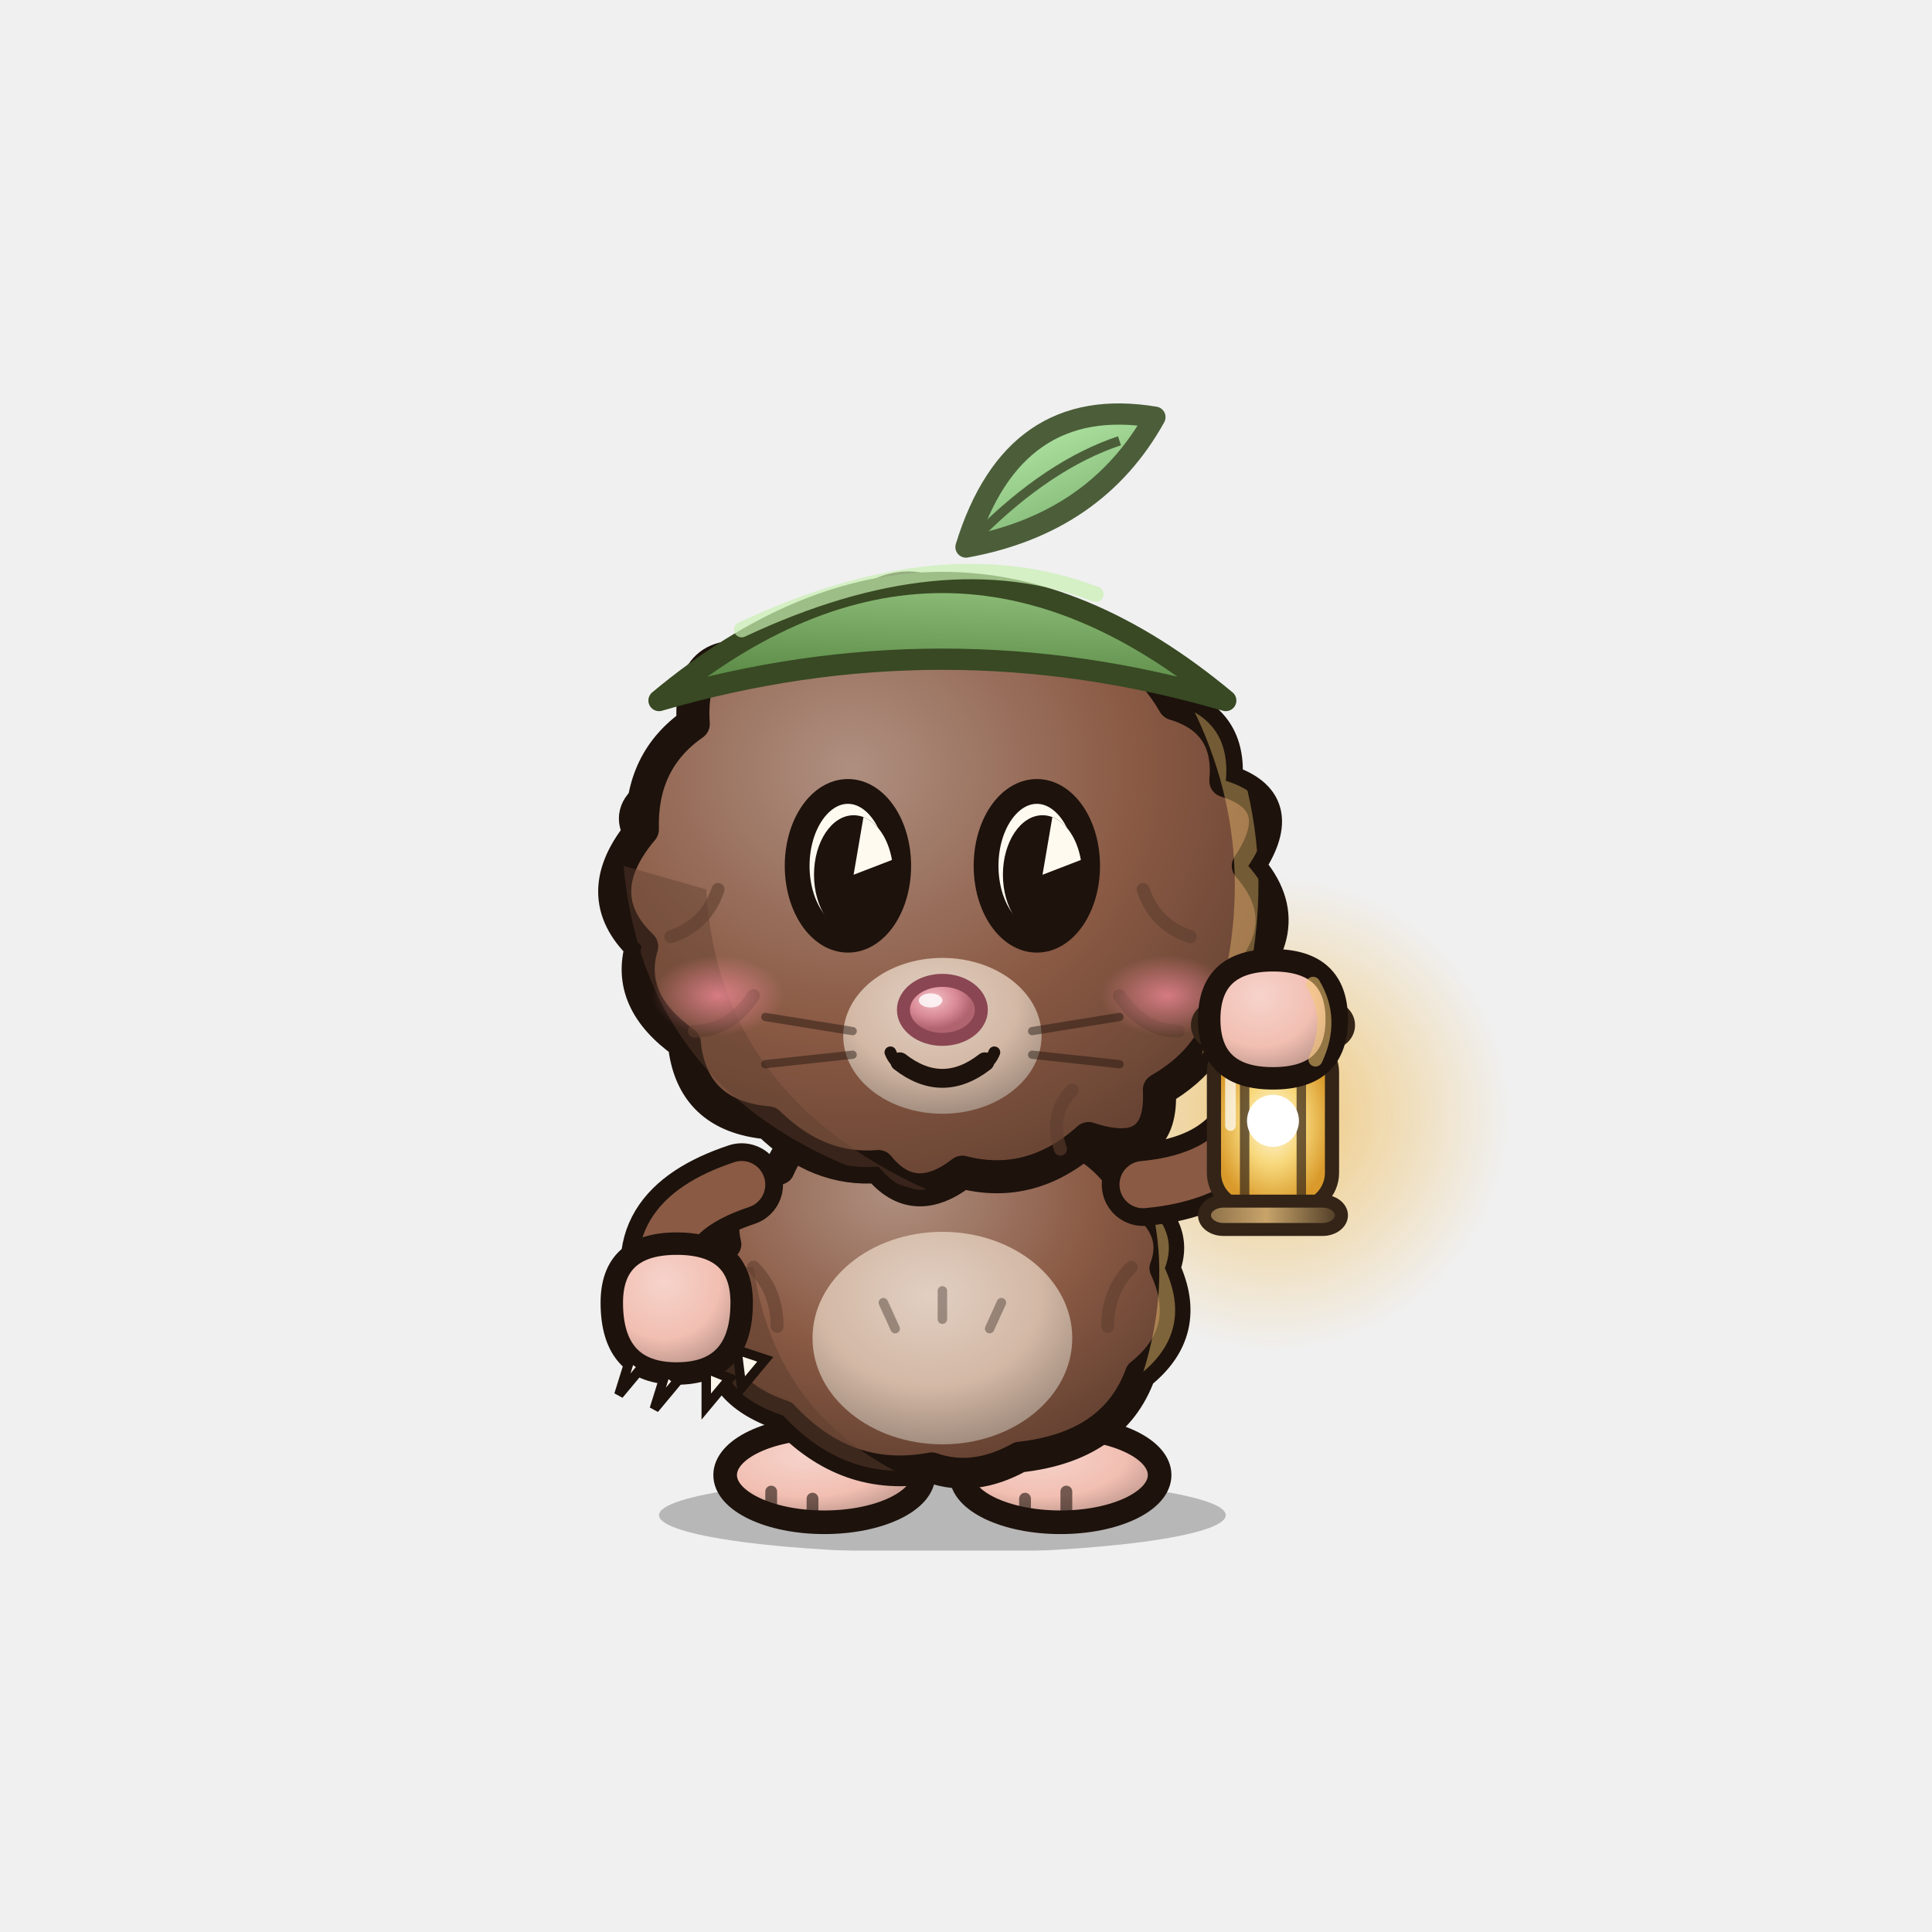
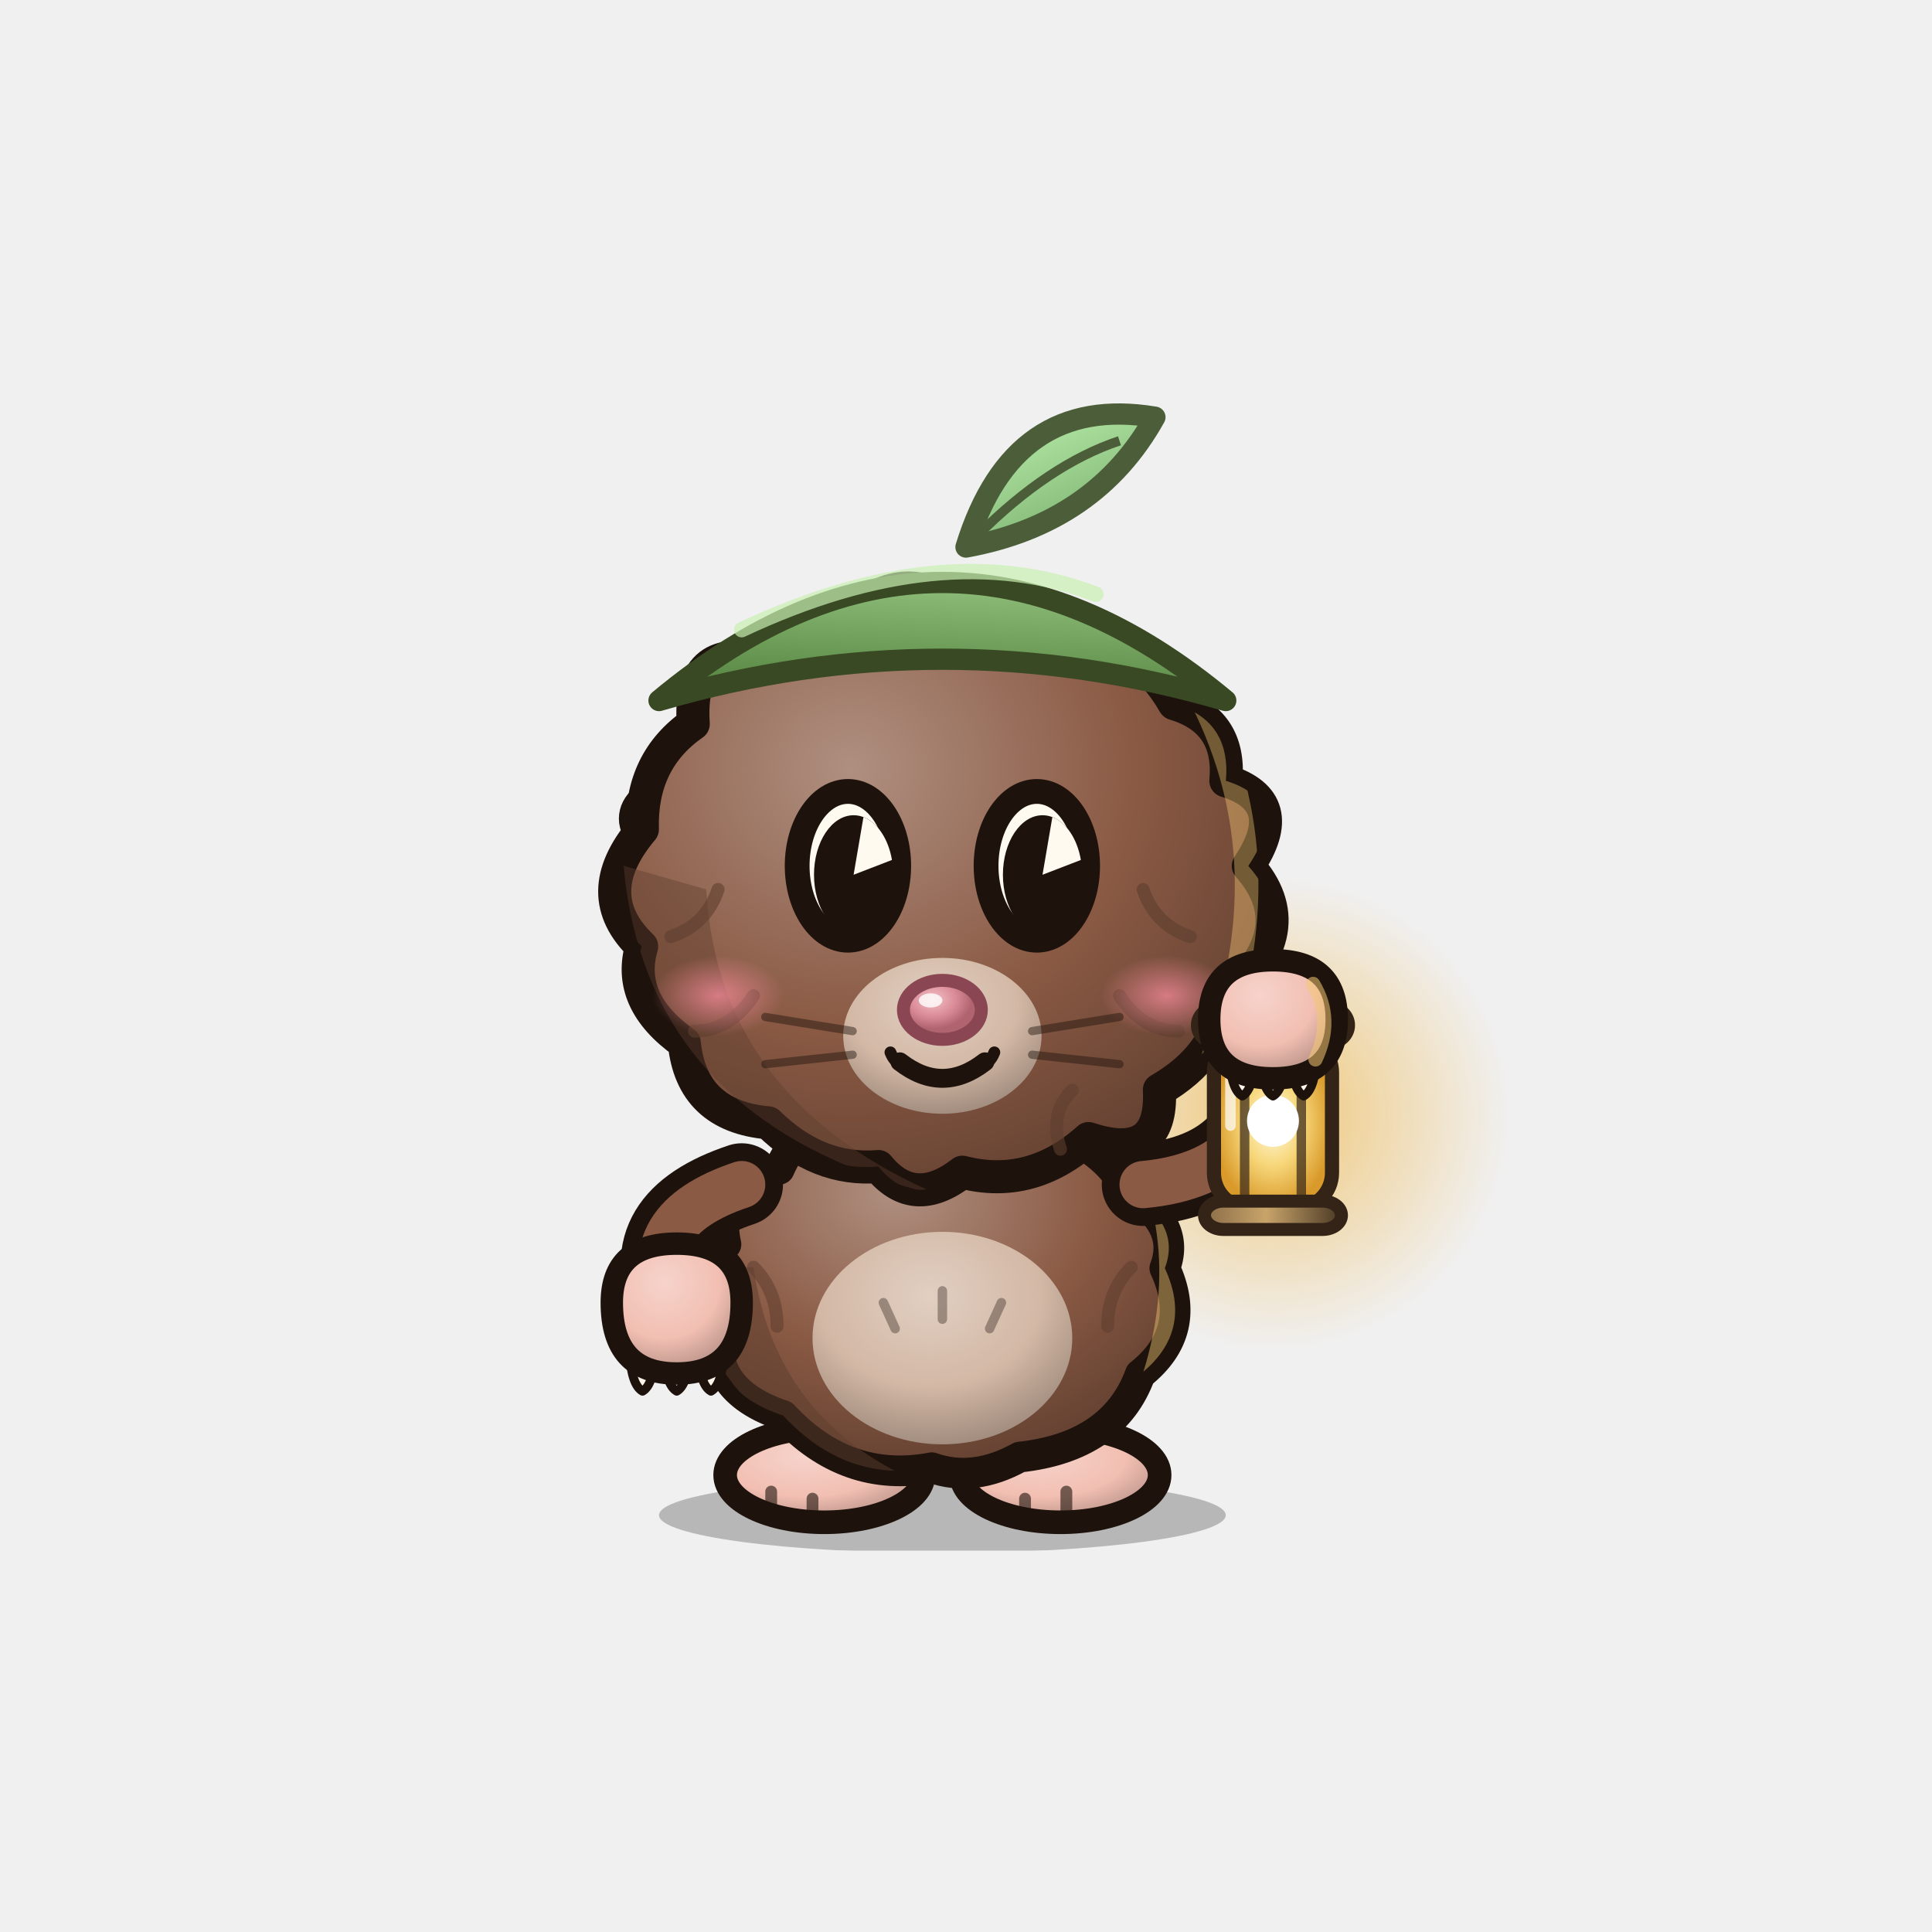
<svg xmlns="http://www.w3.org/2000/svg" viewBox="0 0 108 108">
  <svg x="19.68" y="20.68" width="66" height="66" viewBox="0 0 100 100">
    <defs>
      <radialGradient id="dib0g">
        <stop offset="0" stop-color="#f0b543" stop-opacity=".7" />
        <stop offset="1" stop-color="#f0b543" stop-opacity="0" />
      </radialGradient>
      <radialGradient id="dib0h" cx="0.36" cy="0.3" r=".78">
        <stop offset="0" stop-color="#af8f80" />
        <stop offset=".55" stop-color="#8a5a44" />
        <stop offset="1" stop-color="#613f30" />
      </radialGradient>
      <radialGradient id="dib0b" cx="0.4" cy="0.25" r=".78">
        <stop offset="0" stop-color="#af8f80" />
        <stop offset=".55" stop-color="#8a5a44" />
        <stop offset="1" stop-color="#613f30" />
      </radialGradient>
      <radialGradient id="dib0c" cx="0.45" cy="0.3" r=".78">
        <stop offset="0" stop-color="#e1cfc2" />
        <stop offset=".55" stop-color="#d3b8a5" />
        <stop offset="1" stop-color="#948174" />
      </radialGradient>
      <radialGradient id="dib0p" cx="0.4" cy="0.3" r=".78">
        <stop offset="0" stop-color="#f6d3cb" />
        <stop offset=".55" stop-color="#f2bfb2" />
        <stop offset="1" stop-color="#a9867d" />
      </radialGradient>
      <radialGradient id="dib0n" cx=".38" cy=".32">
        <stop offset="0" stop-color="#f4c0c6" />
        <stop offset=".6" stop-color="#d98a96" />
        <stop offset="1" stop-color="#b06470" />
      </radialGradient>
      <radialGradient id="dib0k">
        <stop offset="0" stop-color="#ff8fa3" stop-opacity=".7" />
        <stop offset="1" stop-color="#ff8fa3" stop-opacity="0" />
      </radialGradient>
      <clipPath id="dib0B">
        <path d="M68.84 76.08 Q71.32 81.43 66.76 85.06 Q64.52 91.21 56.54 92.08 Q52.66 94.24 49.10 92.98 Q41.89 94.36 36.51 88.56 Q29.80 86.33 31.26 80.46 Q28.82 77.57 31.67 74.06 Q30.57 69.28 36.18 67.70 Q38.89 61.57 45.44 63.44 Q52.54 59.57 57.50 64.22 Q63.13 64.91 65.85 69.73 Q70.24 72.41 68.84 76.08 Z" />
      </clipPath>
      <clipPath id="dib0H">
        <path d="M75.91 42.01 Q80.74 47.45 73.99 53.25 Q73.34 58.11 68.38 60.97 Q68.70 67.20 62.38 65.10 Q57.53 69.45 51.69 67.95 Q47.57 71.16 44.58 67.47 Q39.48 67.91 35.26 63.77 Q28.75 63.20 28.14 56.99 Q23.16 53.46 24.53 48.82 Q19.93 44.43 24.59 38.91 Q24.42 33.10 28.90 29.98 Q28.43 23.03 34.67 24.62 Q37.48 20.29 41.46 21.33 Q46.57 16.36 50.99 20.02 Q57.10 18.34 60.68 22.12 Q66.54 22.88 69.64 28.27 Q74.47 29.71 74.01 34.80 Q79.58 36.53 75.91 42.01 Z" />
      </clipPath>
    </defs>
    <ellipse cx="50" cy="97" rx="24" ry="3.2" fill="#000" opacity=".24" />
    <circle cx="78" cy="63" r="20" fill="url(#dib0g)">
      <animate attributeName="r" values="18;21;18" dur="2.6s" repeatCount="indefinite" />
    </circle>
    <g>
      <animateTransform attributeName="transform" type="translate" values="0 0;0 -1.4;0 0" dur="3.2s" repeatCount="indefinite" calcMode="spline" keySplines=".45 0 .55 1;.45 0 .55 1" />
      <ellipse cx="40" cy="93.6" rx="8.4" ry="4" fill="url(#dib0p)" stroke="#1d120c" stroke-width="2" />
      <ellipse cx="60" cy="93.6" rx="8.4" ry="4" fill="url(#dib0p)" stroke="#1d120c" stroke-width="2" />
      <path d="M35.5 95 v1.6 M39 95.6 v1.6 M57 95.6 v1.6 M60.5 95 v1.6" stroke="#1d120c" stroke-width="1" stroke-linecap="round" opacity=".6" />
      <path d="M68.84 76.08 Q71.32 81.43 66.76 85.06 Q64.52 91.21 56.54 92.08 Q52.66 94.24 49.10 92.98 Q41.89 94.36 36.51 88.56 Q29.80 86.33 31.26 80.46 Q28.82 77.57 31.67 74.06 Q30.57 69.28 36.18 67.70 Q38.89 61.57 45.44 63.44 Q52.54 59.57 57.50 64.22 Q63.13 64.91 65.85 69.73 Q70.24 72.41 68.84 76.08 Z" fill="url(#dib0b)" stroke="#1d120c" stroke-width="2.6" stroke-linejoin="round" />
      <g clip-path="url(#dib0B)">
        <path d="M28 76 Q31 92 50 95 Q36 90 34 76 Z" fill="#5e3d2e" opacity=".5" />
        <path d="M67 66 Q72 77 66 90" stroke="#f4c872" stroke-width="1.8" fill="none" opacity=".45" stroke-linecap="round" />
      </g>
      <ellipse cx="50" cy="82" rx="11" ry="9" fill="url(#dib0c)" />
      <g stroke="#5e3d2e" stroke-width="1.1" fill="none" opacity=".55" stroke-linecap="round">
        <path d="M34 76 q2 2 2 5 M66 76 q-2 2 -2 5" />
      </g>
      <g stroke="#1d120c" stroke-width=".8" opacity=".35" stroke-linecap="round">
        <path d="M45 79 l1 2.2 M50 78 v2.4 M55 79 l-1 2.2" />
      </g>
      <ellipse cx="26.8" cy="38" rx="3.4" ry="2.8" fill="#5e3d2e" stroke="#1d120c" stroke-width="1.6" />
      <ellipse cx="73.2" cy="38" rx="3.4" ry="2.8" fill="#5e3d2e" stroke="#1d120c" stroke-width="1.6" />
      <path d="M75.91 42.01 Q80.74 47.45 73.99 53.25 Q73.34 58.11 68.38 60.97 Q68.70 67.20 62.38 65.10 Q57.53 69.45 51.69 67.95 Q47.57 71.16 44.58 67.47 Q39.48 67.91 35.26 63.77 Q28.75 63.20 28.14 56.99 Q23.16 53.46 24.53 48.82 Q19.93 44.43 24.59 38.91 Q24.42 33.10 28.90 29.98 Q28.43 23.03 34.67 24.62 Q37.48 20.29 41.46 21.33 Q46.57 16.36 50.99 20.02 Q57.10 18.34 60.68 22.12 Q66.54 22.88 69.64 28.27 Q74.47 29.71 74.01 34.80 Q79.58 36.53 75.91 42.01 Z" fill="url(#dib0h)" stroke="#1d120c" stroke-width="2.8" stroke-linejoin="round" />
      <g clip-path="url(#dib0H)">
        <path d="M23 42 Q25 64 50 70 Q31 62 30 44 Z" fill="#5e3d2e" opacity=".42" />
        <path d="M72 28 Q79 42 73 58" stroke="#f4c872" stroke-width="2" fill="none" opacity=".4" stroke-linecap="round" />
        <path d="M35 23 Q43 18 52 19" stroke="#ffffff" stroke-width="2" opacity=".22" fill="none" stroke-linecap="round" />
        <g stroke="#5e3d2e" stroke-width="1.1" fill="none" opacity=".6" stroke-linecap="round">
          <path d="M27 48 q3 -1 4 -4 M29 56 q3 0 5 -3 M71 48 q-3 -1 -4 -4 M70 56 q-3 0 -5 -3 M60 66 q-1 -3 1 -5" />
        </g>
      </g>
      <g transform="translate(42 42)">
        <g>
          <animateTransform attributeName="transform" type="scale" values="1 1;1 1;1 .1;1 1" keyTimes="0;.94;.97;1" dur="4.4s" repeatCount="indefinite" />
          <ellipse rx="4.3" ry="6.3" fill="#fffaf0" stroke="#1d120c" stroke-width="2.1" />
          <ellipse cx="0.48" cy="0.756" rx="3.354" ry="5.04" fill="#1d120c" />
          <path d="M0.48 0.756 L1.314 -4.126 A3.354 5.04 0 0 1 3.729 -0.497 Z" fill="#fffaf0" />
        </g>
      </g>
      <g transform="translate(58 42)">
        <g>
          <animateTransform attributeName="transform" type="scale" values="1 1;1 1;1 .1;1 1" keyTimes="0;.94;.97;1" dur="4.4s" repeatCount="indefinite" />
          <ellipse rx="4.3" ry="6.3" fill="#fffaf0" stroke="#1d120c" stroke-width="2.1" />
          <ellipse cx="0.48" cy="0.756" rx="3.354" ry="5.04" fill="#1d120c" />
          <path d="M0.48 0.756 L1.314 -4.126 A3.354 5.04 0 0 1 3.729 -0.497 Z" fill="#fffaf0" />
        </g>
      </g>
      <ellipse cx="31" cy="53" rx="5.6" ry="3.4" fill="url(#dib0k)" />
      <ellipse cx="69" cy="53" rx="5.6" ry="3.4" fill="url(#dib0k)" />
      <ellipse cx="50" cy="56.4" rx="8.4" ry="6.6" fill="url(#dib0c)" />
      <ellipse cx="50" cy="54.2" rx="3.3" ry="2.5" fill="url(#dib0n)" stroke="#8a4652" stroke-width="1.1" />
      <ellipse cx="49" cy="53.4" rx="1" ry=".6" fill="#fff" opacity=".8" />
      <path d="M46.4 58.6 Q50 61.4 53.6 58.6" stroke="#1d120c" stroke-width="1.6" fill="none" stroke-linecap="round" />
      <path d="M45.6 57.8 q.4 1 1.1 1 M54.4 57.8 q-.4 1 -1.1 1" stroke="#1d120c" stroke-width="1" fill="none" stroke-linecap="round" />
      <g stroke="#1d120c" stroke-width=".7" opacity=".45" stroke-linecap="round">
        <path d="M42.4 56 L35 54.8 M42.4 58 L35 58.8" />
        <path d="M57.6 56 L65 54.8 M57.6 58 L65 58.8" />
      </g>
      <g>
        <animateTransform attributeName="transform" type="rotate" values="-2 50 22;2 50 22;-2 50 22" dur="4s" repeatCount="indefinite" />
        <defs>
          <linearGradient id="dib0tl" gradientTransform="rotate(100 .5 .5)">
            <stop offset="0" stop-color="#8fbe7b" />
            <stop offset="1" stop-color="#53833e" />
          </linearGradient>
          <linearGradient id="dib0ts" gradientTransform="rotate(60 .5 .5)">
            <stop offset="0" stop-color="#b4e8a7" />
            <stop offset="1" stop-color="#79af6c" />
          </linearGradient>
        </defs>
        <path d="M26 28 Q50 8 74 28 Q50 21 26 28 Z" fill="url(#dib0tl)" stroke="#384923" stroke-width="1.8" stroke-linejoin="round" />
        <path d="M33 22 Q50 14 63 19" stroke="#c7f0b0" stroke-width="1.3" fill="none" opacity=".7" stroke-linecap="round" />
        <path d="M52 15 Q56 2 68 4 Q63 13 52 15 Z" fill="url(#dib0ts)" stroke="#4b5e39" stroke-width="1.8" stroke-linejoin="round" />
        <path d="M53 14 Q59 8 65 6" stroke="#4b5e39" stroke-width=".8" fill="none" />
      </g>
      <path d="M33 69 Q24 72 27 79" stroke="#1d120c" stroke-width="7" fill="none" stroke-linecap="round" />
      <path d="M33 69 Q24 72 27 79" stroke="#8a5a44" stroke-width="4" fill="none" stroke-linecap="round" />
+       <g fill="#fff6ea" stroke="#1d120c" stroke-width=".75" stroke-linejoin="round">
+         <path d="M23.5 83.4 Q23.7 86 24.6 86.5 Q25.5 86 25.7 83.4 Z" />
+         <path d="M26.4 83.4 Q26.6 86 27.5 86.5 Q28.4 86 28.6 83.4 Z" />
+         <path d="M29.3 83.4 Q29.5 86 30.4 86.5 Q31.3 86 31.5 83.4 Z" />
+       </g>
      <path d="M22 79 Q22 74 27.5 74 Q33 74 33 79 Q33 85 27.5 85 Q22 85 22 79 Z" fill="url(#dib0p)" stroke="#1d120c" stroke-width="1.9" />
-       <g fill="#fff6ea" stroke="#1d120c" stroke-width=".8">
-         <path d="M23.6 83.6 l-1 3.2 l2 -2.4 Z" />
-         <path d="M26.6 84.8 l-1 3.2 l2 -2.4 Z" />
-         <path d="M30 84.6 l0 3.2 l2 -2.4 Z" />
-         <path d="M32.6 83 l0.4 3.2 l2 -2.4 Z" />
-       </g>
      <path d="M67 69 Q78 68 78 57" stroke="#1d120c" stroke-width="7" fill="none" stroke-linecap="round" />
      <path d="M67 69 Q78 68 78 57" stroke="#8a5a44" stroke-width="4" fill="none" stroke-linecap="round" />
      <g>
        <animateTransform attributeName="transform" type="rotate" values="-4 78 54;4 78 54;-4 78 54" dur="3.2s" repeatCount="indefinite" />
        <g transform="translate(-2 0)">
          <defs>
            <linearGradient id="dib0Lm" x1="0" x2="1">
              <stop offset="0" stop-color="#8a6d48" />
              <stop offset=".45" stop-color="#c8a46a" />
              <stop offset="1" stop-color="#4a3824" />
            </linearGradient>
            <radialGradient id="dib0La">
              <stop offset="0" stop-color="#fffbe6" />
              <stop offset=".5" stop-color="#f7d77a" />
              <stop offset="1" stop-color="#d99a2b" />
            </radialGradient>
          </defs>
          <rect x="75" y="56.5" width="10" height="14.5" rx="3" fill="url(#dib0La)" stroke="#332417" stroke-width="1.2" />
          <rect x="73.6" y="54" width="12.8" height="3" rx="1.6" fill="url(#dib0Lm)" stroke="#332417" stroke-width="1.1" />
          <rect x="74.2" y="70.4" width="11.6" height="2.4" rx="1.6" fill="url(#dib0Lm)" stroke="#332417" stroke-width="1.1" />
          <path d="M77.6 57 V70.4 M82.4 57 V70.4" stroke="#332417" stroke-width=".8" opacity=".7" />
          <circle cx="80" cy="63.6" r="2.2" fill="#fff" />
          <path d="M76.4 59 V64" stroke="#fff" stroke-width=".9" opacity=".7" stroke-linecap="round" />
        </g>
      </g>
+       <g fill="#fff6ea" stroke="#1d120c" stroke-width=".75" stroke-linejoin="round">
+         <path d="M74.3 58.4 Q74.5 61 75.4 61.5 Q76.3 61 76.5 58.4 Z" />
+         <path d="M76.9 58.4 Q77.1 61 78 61.5 Q78.9 61 79.1 58.4 Z" />
+         <path d="M79.5 58.4 Q79.7 61 80.6 61.5 Q81.5 61 81.7 58.4 Z" />
+       </g>
      <path d="M72.6 55 Q72.6 50 78 50 Q83.4 50 83.4 55 Q83.4 60 78 60 Q72.6 60 72.6 55 Z" fill="url(#dib0p)" stroke="#1d120c" stroke-width="1.9" />
      <path d="M81.4 52 Q83.2 55 81.6 58.4" stroke="#f4c872" stroke-width="1.2" fill="none" opacity=".55" stroke-linecap="round" />
    </g>
  </svg>
</svg>
